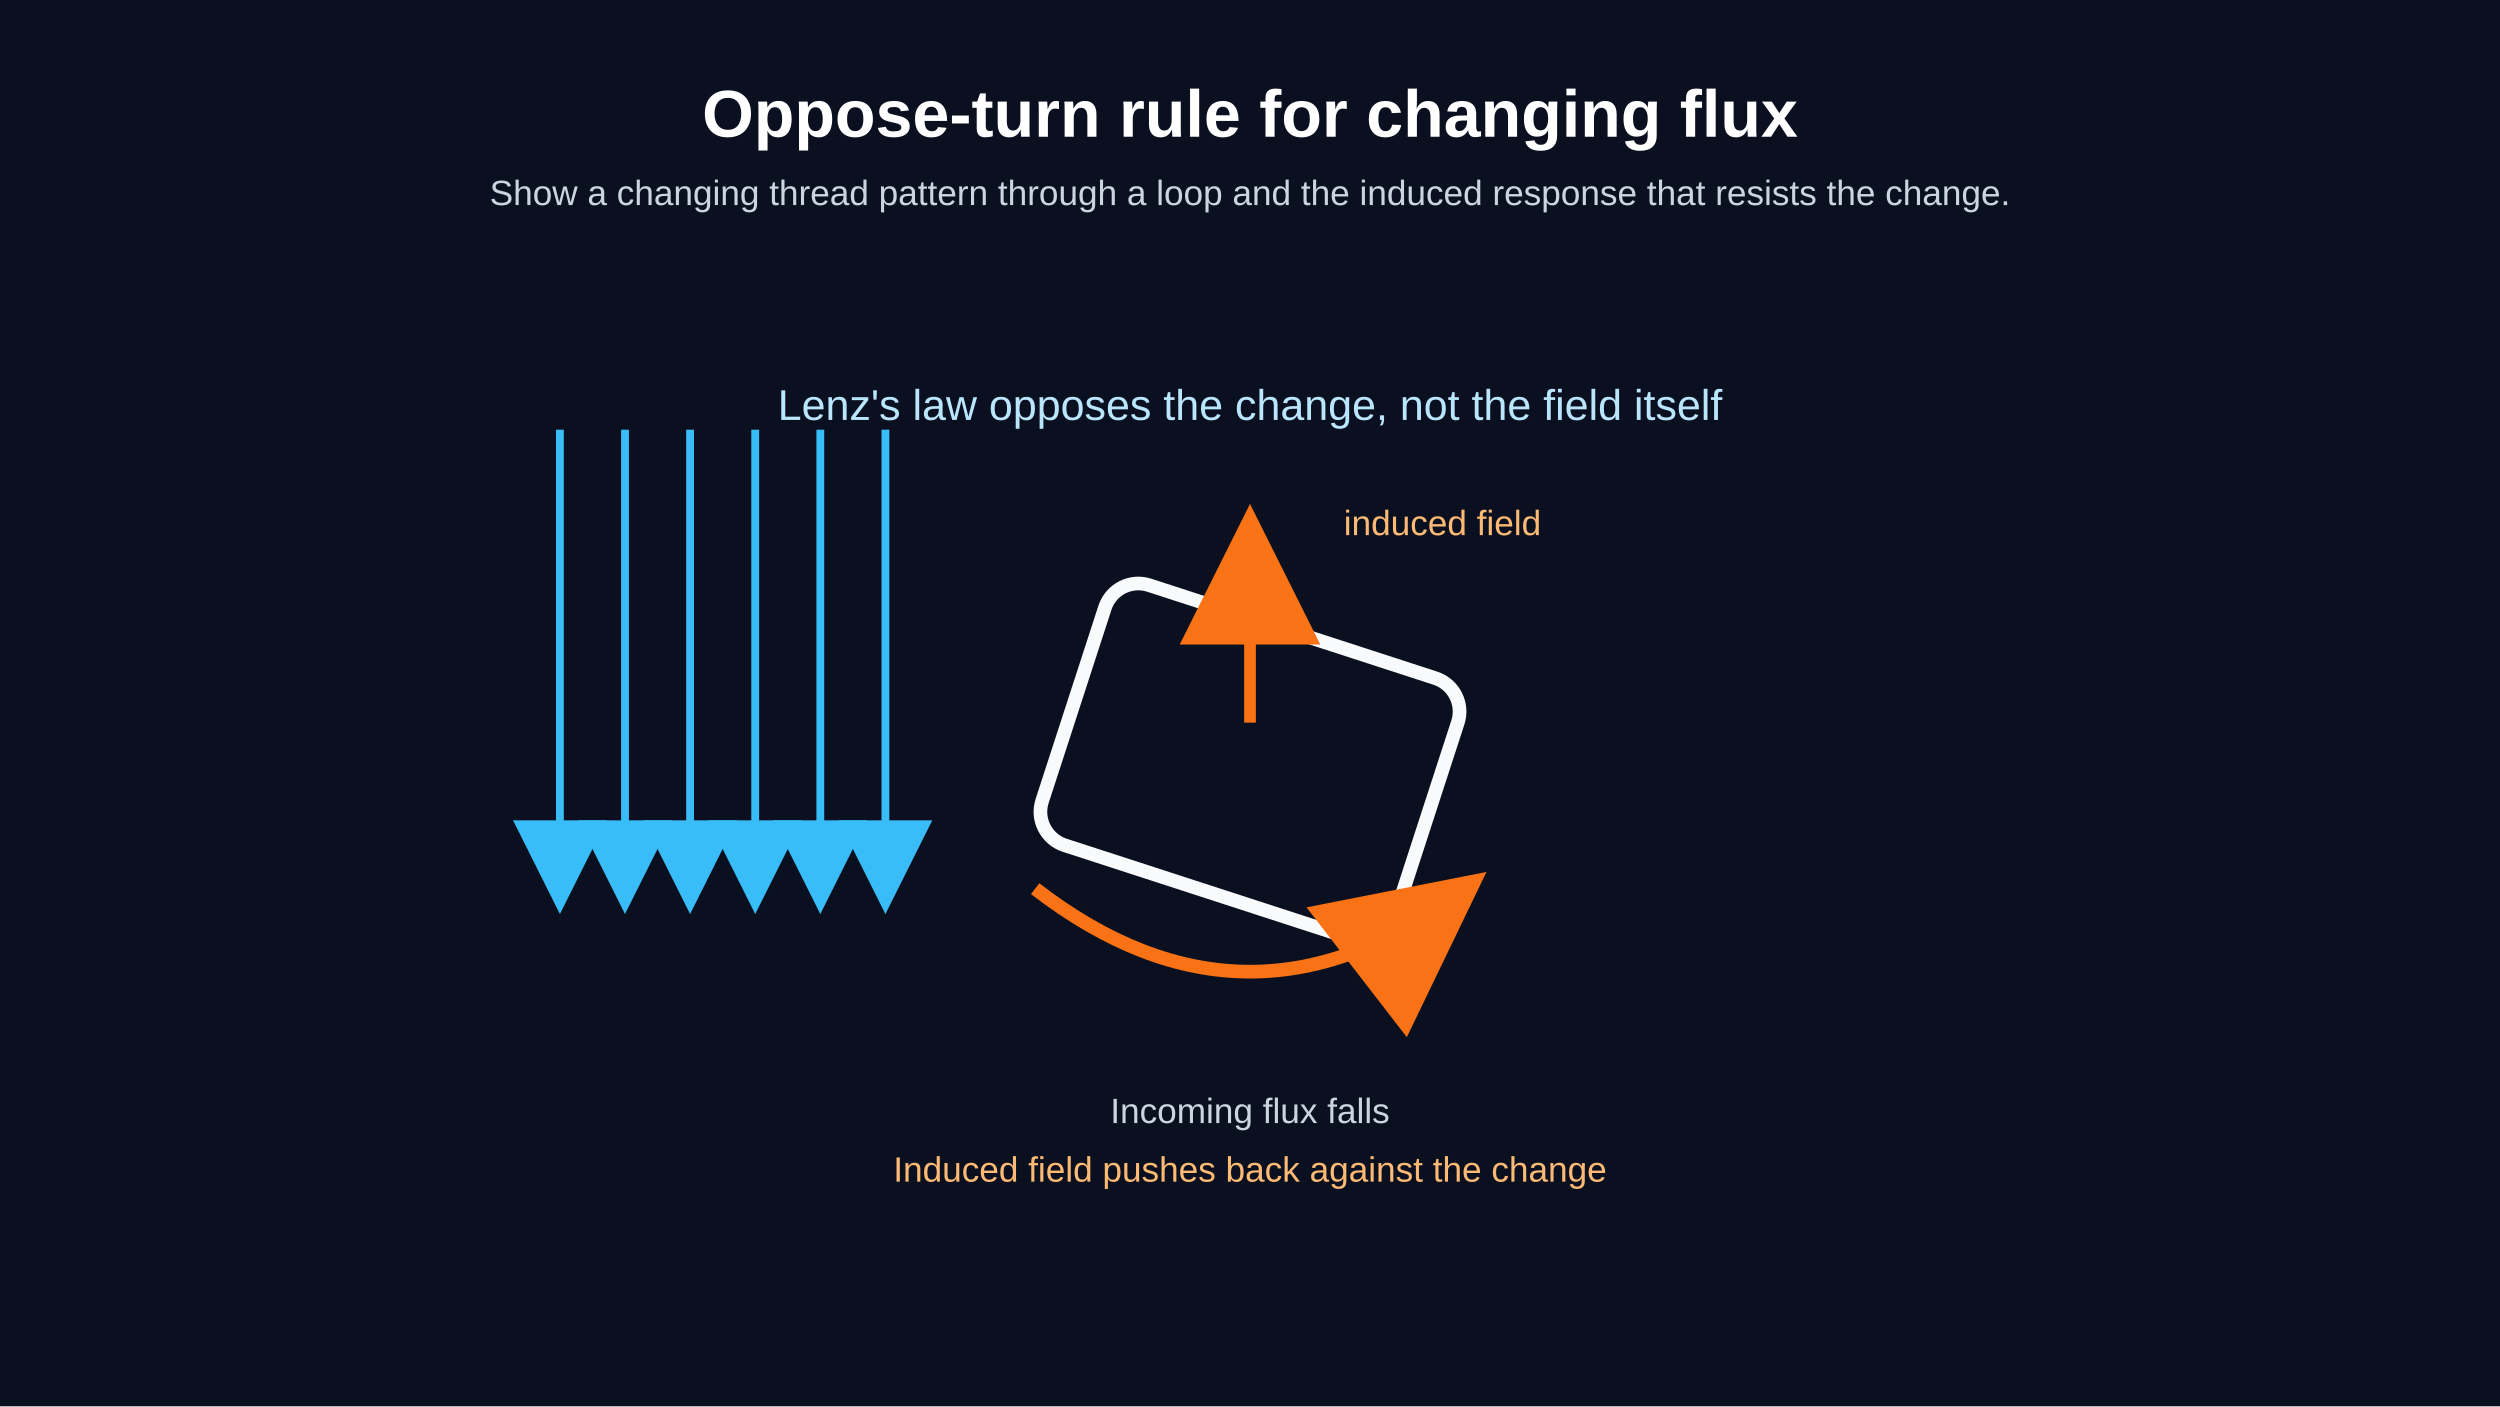
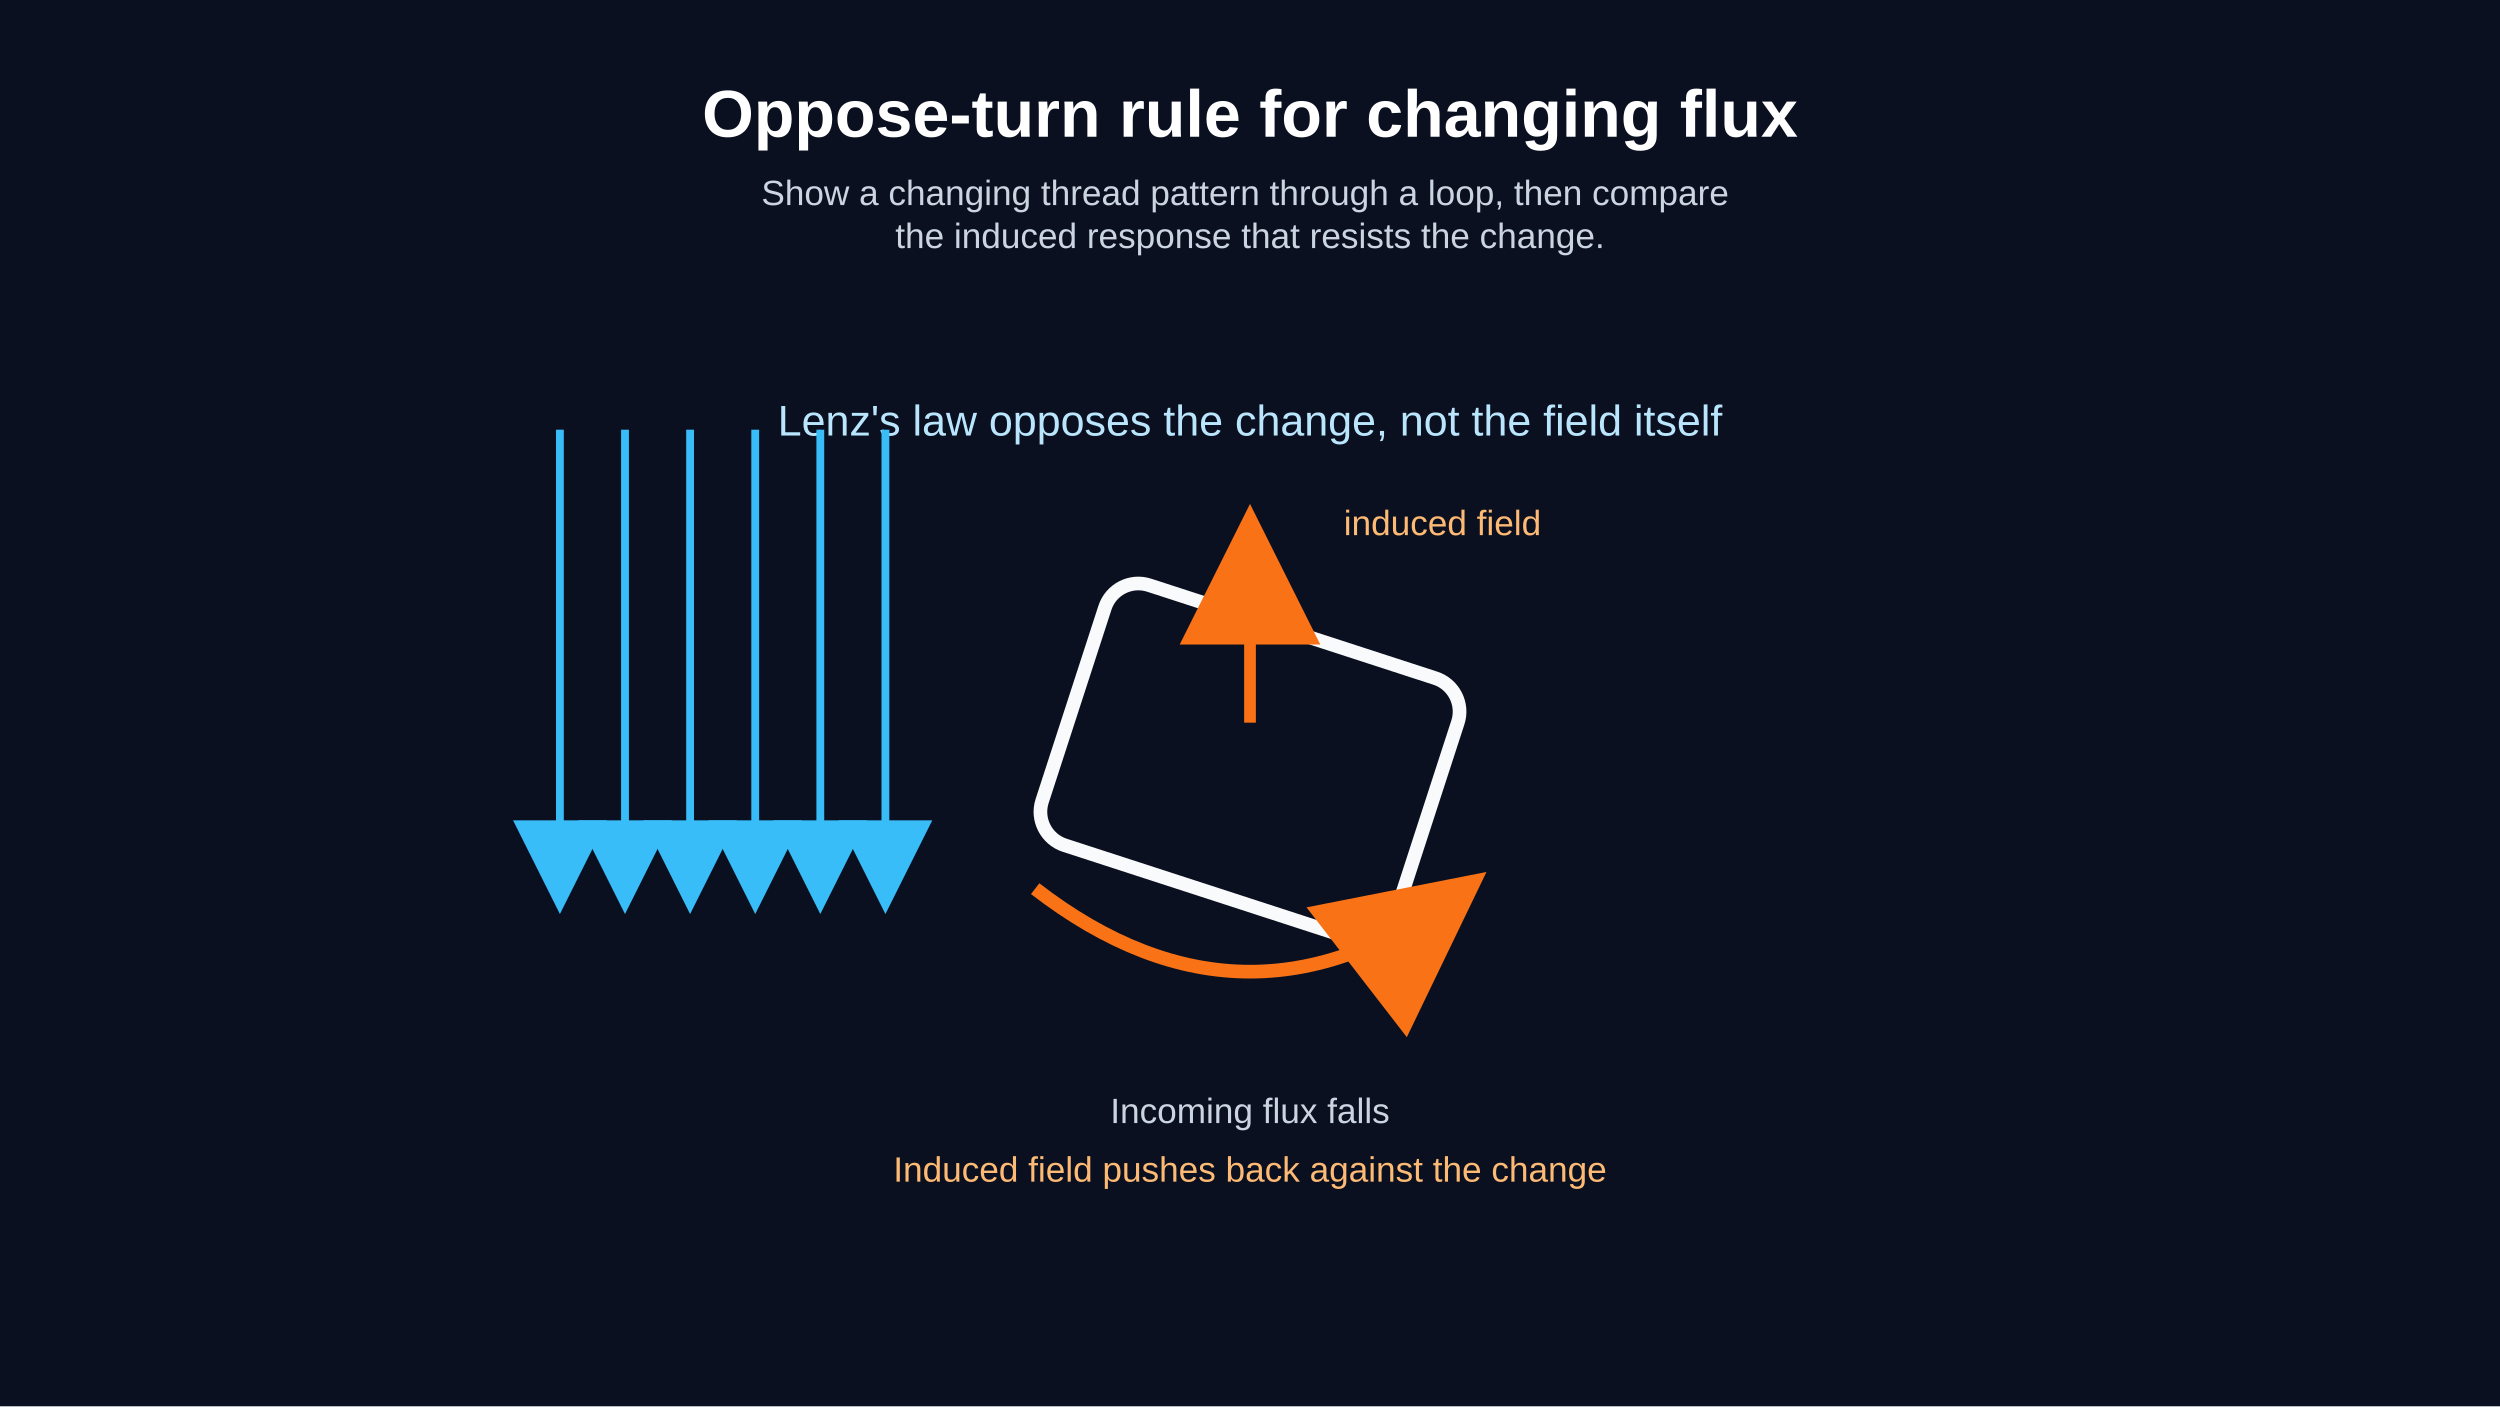
<svg xmlns="http://www.w3.org/2000/svg" width="1280" height="720" viewBox="0 0 1280 720">
  <defs>
    <marker id="field-arrow" markerWidth="12" markerHeight="12" refX="10" refY="6" orient="auto" markerUnits="strokeWidth">
      <path d="M 0 0 L 12 6 L 0 12 z" fill="#38bdf8" />
    </marker>
    <marker id="induced-arrow" markerWidth="12" markerHeight="12" refX="10" refY="6" orient="auto" markerUnits="strokeWidth">
      <path d="M 0 0 L 12 6 L 0 12 z" fill="#f97316" />
    </marker>
  </defs>
  <rect width="100%" height="100%" fill="#0b1020" />
  <text x="640.00" y="70.00" fill="white" text-anchor="middle" font-size="34" font-family="Arial" font-weight="bold">Oppose-turn rule for changing flux</text>
-   <text x="640.00" y="105.00" fill="#cbd5e1" text-anchor="middle" font-size="18" font-family="Arial" font-weight="normal">Show a changing thread pattern through a loop and the induced response that resists the change.</text>
-   <text x="640.00" y="215.00" fill="#bae6fd" text-anchor="middle" font-size="22" font-family="Arial" font-weight="normal">Lenz's law opposes the change, not the field itself</text>
+   <text x="640.00" y="105.00" fill="#cbd5e1" text-anchor="middle" font-size="18" font-family="Arial" font-weight="normal">
+     <tspan x="640.00" dy="0">Show a changing thread pattern through a loop, then compare</tspan>
+     <tspan x="640.00" dy="22">the induced response that resists the change.</tspan>
+   </text>
+   <text x="640.00" y="223.00" fill="#bae6fd" text-anchor="middle" font-size="22" font-family="Arial" font-weight="normal">Lenz's law opposes the change, not the field itself</text>
  <line x1="286.67" y1="220.00" x2="286.67" y2="460.00" stroke="#38bdf8" stroke-width="4" marker-end="url(#field-arrow)" />
  <line x1="320.00" y1="220.00" x2="320.00" y2="460.00" stroke="#38bdf8" stroke-width="4" marker-end="url(#field-arrow)" />
  <line x1="353.33" y1="220.00" x2="353.33" y2="460.00" stroke="#38bdf8" stroke-width="4" marker-end="url(#field-arrow)" />
  <line x1="386.67" y1="220.00" x2="386.67" y2="460.00" stroke="#38bdf8" stroke-width="4" marker-end="url(#field-arrow)" />
  <line x1="420.00" y1="220.00" x2="420.00" y2="460.00" stroke="#38bdf8" stroke-width="4" marker-end="url(#field-arrow)" />
  <line x1="453.33" y1="220.00" x2="453.33" y2="460.00" stroke="#38bdf8" stroke-width="4" marker-end="url(#field-arrow)" />
  <g transform="rotate(18.00 640.00 390.00)">
    <rect x="545.00" y="320.00" width="190.00" height="140.00" rx="18" fill="none" stroke="#f8fafc" stroke-width="7" />
  </g>
  <path d="M 530.00 455.00 Q 640.00 540.00 750.00 455.00" stroke="#f97316" stroke-width="7" fill="none" marker-end="url(#induced-arrow)" />
  <text x="640.00" y="575.00" fill="#cbd5e1" text-anchor="middle" font-size="18" font-family="Arial" font-weight="normal">Incoming flux falls</text>
  <text x="640.00" y="605.00" fill="#fdba74" text-anchor="middle" font-size="18" font-family="Arial" font-weight="normal">Induced field pushes back against the change</text>
  <line x1="640.00" y1="370.00" x2="640.00" y2="270.00" stroke="#f97316" stroke-width="6" marker-end="url(#induced-arrow)" />
  <text x="688.00" y="274.00" fill="#fdba74" text-anchor="start" font-size="18" font-family="Arial" font-weight="normal">induced field</text>
</svg>
